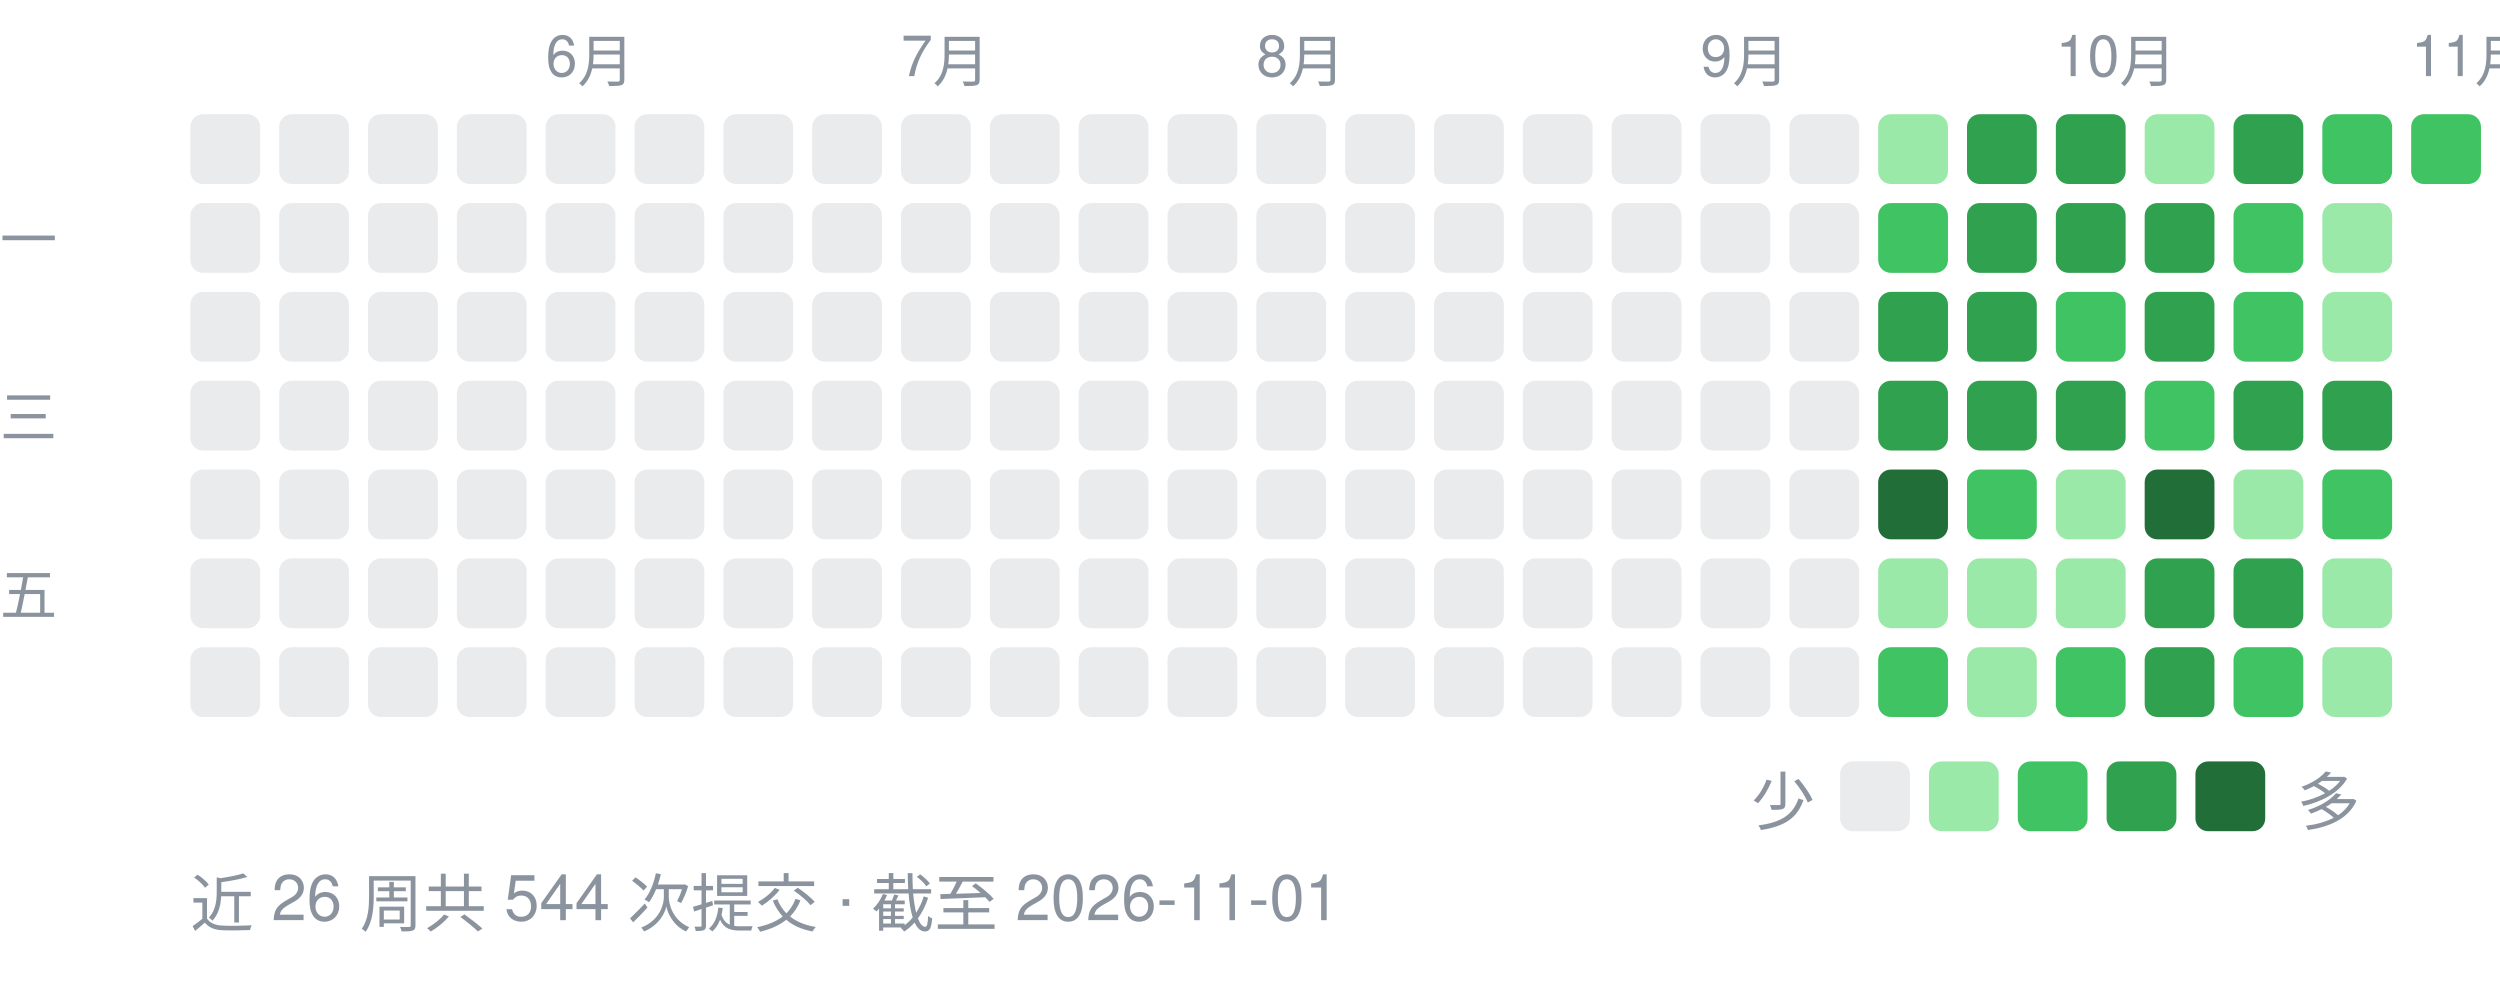
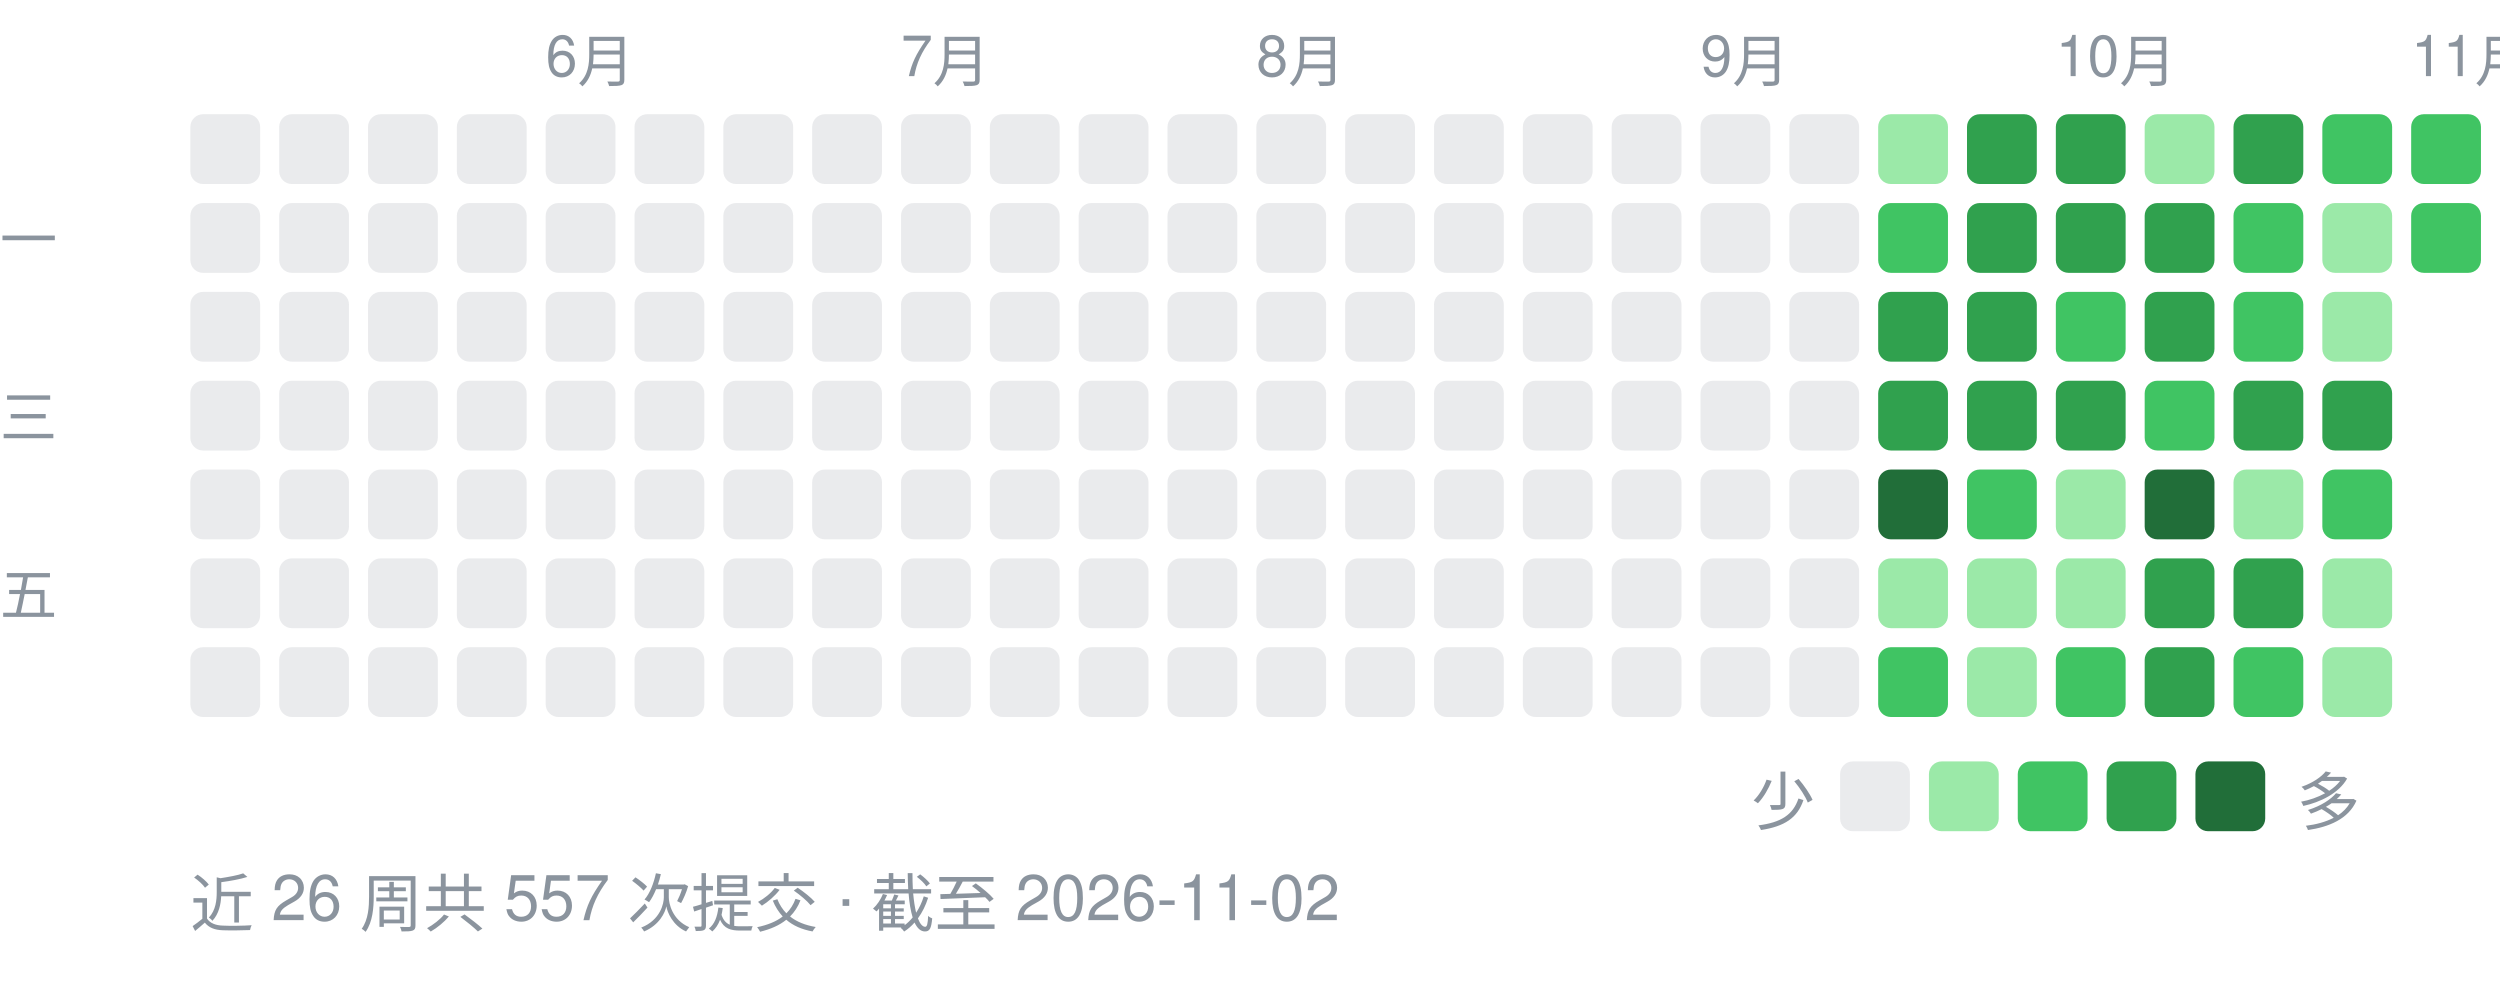
<svg xmlns="http://www.w3.org/2000/svg" width="394" height="156" viewBox="0 0 394 156" role="img">
  <g font-family="-apple-system,BlinkMacSystemFont,Segoe UI,Helvetica,Arial,PingFang SC,sans-serif" font-size="9" fill="#8b949e">
    <text x="86" y="12">6月</text>
    <text x="142" y="12">7月</text>
    <text x="198" y="12">8月</text>
    <text x="268" y="12">9月</text>
    <text x="324" y="12">10月</text>
    <text x="380" y="12">11月</text>
    <text x="0" y="41">一</text>
    <text x="0" y="69">三</text>
    <text x="0" y="97">五</text>
  </g>
  <rect x="30" y="18" width="11" height="11" rx="2" fill="rgba(139,148,158,0.18)" />
  <rect x="30" y="32" width="11" height="11" rx="2" fill="rgba(139,148,158,0.18)" />
  <rect x="30" y="46" width="11" height="11" rx="2" fill="rgba(139,148,158,0.18)" />
  <rect x="30" y="60" width="11" height="11" rx="2" fill="rgba(139,148,158,0.18)" />
  <rect x="30" y="74" width="11" height="11" rx="2" fill="rgba(139,148,158,0.18)" />
  <rect x="30" y="88" width="11" height="11" rx="2" fill="rgba(139,148,158,0.18)" />
  <rect x="30" y="102" width="11" height="11" rx="2" fill="rgba(139,148,158,0.18)" />
  <rect x="44" y="18" width="11" height="11" rx="2" fill="rgba(139,148,158,0.18)" />
  <rect x="44" y="32" width="11" height="11" rx="2" fill="rgba(139,148,158,0.18)" />
  <rect x="44" y="46" width="11" height="11" rx="2" fill="rgba(139,148,158,0.18)" />
  <rect x="44" y="60" width="11" height="11" rx="2" fill="rgba(139,148,158,0.18)" />
  <rect x="44" y="74" width="11" height="11" rx="2" fill="rgba(139,148,158,0.18)" />
  <rect x="44" y="88" width="11" height="11" rx="2" fill="rgba(139,148,158,0.18)" />
  <rect x="44" y="102" width="11" height="11" rx="2" fill="rgba(139,148,158,0.18)" />
  <rect x="58" y="18" width="11" height="11" rx="2" fill="rgba(139,148,158,0.18)" />
  <rect x="58" y="32" width="11" height="11" rx="2" fill="rgba(139,148,158,0.18)" />
  <rect x="58" y="46" width="11" height="11" rx="2" fill="rgba(139,148,158,0.18)" />
  <rect x="58" y="60" width="11" height="11" rx="2" fill="rgba(139,148,158,0.18)" />
  <rect x="58" y="74" width="11" height="11" rx="2" fill="rgba(139,148,158,0.18)" />
  <rect x="58" y="88" width="11" height="11" rx="2" fill="rgba(139,148,158,0.18)" />
  <rect x="58" y="102" width="11" height="11" rx="2" fill="rgba(139,148,158,0.18)" />
  <rect x="72" y="18" width="11" height="11" rx="2" fill="rgba(139,148,158,0.18)" />
  <rect x="72" y="32" width="11" height="11" rx="2" fill="rgba(139,148,158,0.18)" />
  <rect x="72" y="46" width="11" height="11" rx="2" fill="rgba(139,148,158,0.18)" />
  <rect x="72" y="60" width="11" height="11" rx="2" fill="rgba(139,148,158,0.18)" />
  <rect x="72" y="74" width="11" height="11" rx="2" fill="rgba(139,148,158,0.18)" />
  <rect x="72" y="88" width="11" height="11" rx="2" fill="rgba(139,148,158,0.18)" />
  <rect x="72" y="102" width="11" height="11" rx="2" fill="rgba(139,148,158,0.18)" />
  <rect x="86" y="18" width="11" height="11" rx="2" fill="rgba(139,148,158,0.18)" />
  <rect x="86" y="32" width="11" height="11" rx="2" fill="rgba(139,148,158,0.18)" />
  <rect x="86" y="46" width="11" height="11" rx="2" fill="rgba(139,148,158,0.18)" />
  <rect x="86" y="60" width="11" height="11" rx="2" fill="rgba(139,148,158,0.18)" />
  <rect x="86" y="74" width="11" height="11" rx="2" fill="rgba(139,148,158,0.18)" />
  <rect x="86" y="88" width="11" height="11" rx="2" fill="rgba(139,148,158,0.18)" />
  <rect x="86" y="102" width="11" height="11" rx="2" fill="rgba(139,148,158,0.18)" />
  <rect x="100" y="18" width="11" height="11" rx="2" fill="rgba(139,148,158,0.18)" />
  <rect x="100" y="32" width="11" height="11" rx="2" fill="rgba(139,148,158,0.18)" />
  <rect x="100" y="46" width="11" height="11" rx="2" fill="rgba(139,148,158,0.18)" />
  <rect x="100" y="60" width="11" height="11" rx="2" fill="rgba(139,148,158,0.18)" />
  <rect x="100" y="74" width="11" height="11" rx="2" fill="rgba(139,148,158,0.18)" />
  <rect x="100" y="88" width="11" height="11" rx="2" fill="rgba(139,148,158,0.18)" />
  <rect x="100" y="102" width="11" height="11" rx="2" fill="rgba(139,148,158,0.18)" />
  <rect x="114" y="18" width="11" height="11" rx="2" fill="rgba(139,148,158,0.18)" />
  <rect x="114" y="32" width="11" height="11" rx="2" fill="rgba(139,148,158,0.18)" />
  <rect x="114" y="46" width="11" height="11" rx="2" fill="rgba(139,148,158,0.18)" />
  <rect x="114" y="60" width="11" height="11" rx="2" fill="rgba(139,148,158,0.18)" />
  <rect x="114" y="74" width="11" height="11" rx="2" fill="rgba(139,148,158,0.18)" />
  <rect x="114" y="88" width="11" height="11" rx="2" fill="rgba(139,148,158,0.18)" />
  <rect x="114" y="102" width="11" height="11" rx="2" fill="rgba(139,148,158,0.18)" />
  <rect x="128" y="18" width="11" height="11" rx="2" fill="rgba(139,148,158,0.18)" />
  <rect x="128" y="32" width="11" height="11" rx="2" fill="rgba(139,148,158,0.18)" />
  <rect x="128" y="46" width="11" height="11" rx="2" fill="rgba(139,148,158,0.18)" />
  <rect x="128" y="60" width="11" height="11" rx="2" fill="rgba(139,148,158,0.18)" />
  <rect x="128" y="74" width="11" height="11" rx="2" fill="rgba(139,148,158,0.18)" />
  <rect x="128" y="88" width="11" height="11" rx="2" fill="rgba(139,148,158,0.18)" />
  <rect x="128" y="102" width="11" height="11" rx="2" fill="rgba(139,148,158,0.18)" />
  <rect x="142" y="18" width="11" height="11" rx="2" fill="rgba(139,148,158,0.18)" />
  <rect x="142" y="32" width="11" height="11" rx="2" fill="rgba(139,148,158,0.18)" />
  <rect x="142" y="46" width="11" height="11" rx="2" fill="rgba(139,148,158,0.18)" />
  <rect x="142" y="60" width="11" height="11" rx="2" fill="rgba(139,148,158,0.18)" />
  <rect x="142" y="74" width="11" height="11" rx="2" fill="rgba(139,148,158,0.18)" />
  <rect x="142" y="88" width="11" height="11" rx="2" fill="rgba(139,148,158,0.18)" />
  <rect x="142" y="102" width="11" height="11" rx="2" fill="rgba(139,148,158,0.18)" />
  <rect x="156" y="18" width="11" height="11" rx="2" fill="rgba(139,148,158,0.18)" />
  <rect x="156" y="32" width="11" height="11" rx="2" fill="rgba(139,148,158,0.18)" />
  <rect x="156" y="46" width="11" height="11" rx="2" fill="rgba(139,148,158,0.18)" />
  <rect x="156" y="60" width="11" height="11" rx="2" fill="rgba(139,148,158,0.18)" />
  <rect x="156" y="74" width="11" height="11" rx="2" fill="rgba(139,148,158,0.18)" />
  <rect x="156" y="88" width="11" height="11" rx="2" fill="rgba(139,148,158,0.18)" />
  <rect x="156" y="102" width="11" height="11" rx="2" fill="rgba(139,148,158,0.18)" />
  <rect x="170" y="18" width="11" height="11" rx="2" fill="rgba(139,148,158,0.18)" />
  <rect x="170" y="32" width="11" height="11" rx="2" fill="rgba(139,148,158,0.18)" />
  <rect x="170" y="46" width="11" height="11" rx="2" fill="rgba(139,148,158,0.18)" />
  <rect x="170" y="60" width="11" height="11" rx="2" fill="rgba(139,148,158,0.18)" />
  <rect x="170" y="74" width="11" height="11" rx="2" fill="rgba(139,148,158,0.18)" />
  <rect x="170" y="88" width="11" height="11" rx="2" fill="rgba(139,148,158,0.18)" />
  <rect x="170" y="102" width="11" height="11" rx="2" fill="rgba(139,148,158,0.18)" />
  <rect x="184" y="18" width="11" height="11" rx="2" fill="rgba(139,148,158,0.18)" />
  <rect x="184" y="32" width="11" height="11" rx="2" fill="rgba(139,148,158,0.18)" />
  <rect x="184" y="46" width="11" height="11" rx="2" fill="rgba(139,148,158,0.18)" />
  <rect x="184" y="60" width="11" height="11" rx="2" fill="rgba(139,148,158,0.18)" />
  <rect x="184" y="74" width="11" height="11" rx="2" fill="rgba(139,148,158,0.18)" />
  <rect x="184" y="88" width="11" height="11" rx="2" fill="rgba(139,148,158,0.18)" />
  <rect x="184" y="102" width="11" height="11" rx="2" fill="rgba(139,148,158,0.18)" />
  <rect x="198" y="18" width="11" height="11" rx="2" fill="rgba(139,148,158,0.18)" />
  <rect x="198" y="32" width="11" height="11" rx="2" fill="rgba(139,148,158,0.18)" />
  <rect x="198" y="46" width="11" height="11" rx="2" fill="rgba(139,148,158,0.18)" />
  <rect x="198" y="60" width="11" height="11" rx="2" fill="rgba(139,148,158,0.18)" />
  <rect x="198" y="74" width="11" height="11" rx="2" fill="rgba(139,148,158,0.18)" />
  <rect x="198" y="88" width="11" height="11" rx="2" fill="rgba(139,148,158,0.18)" />
  <rect x="198" y="102" width="11" height="11" rx="2" fill="rgba(139,148,158,0.18)" />
  <rect x="212" y="18" width="11" height="11" rx="2" fill="rgba(139,148,158,0.18)" />
  <rect x="212" y="32" width="11" height="11" rx="2" fill="rgba(139,148,158,0.18)" />
  <rect x="212" y="46" width="11" height="11" rx="2" fill="rgba(139,148,158,0.18)" />
  <rect x="212" y="60" width="11" height="11" rx="2" fill="rgba(139,148,158,0.18)" />
  <rect x="212" y="74" width="11" height="11" rx="2" fill="rgba(139,148,158,0.18)" />
  <rect x="212" y="88" width="11" height="11" rx="2" fill="rgba(139,148,158,0.18)" />
  <rect x="212" y="102" width="11" height="11" rx="2" fill="rgba(139,148,158,0.18)" />
  <rect x="226" y="18" width="11" height="11" rx="2" fill="rgba(139,148,158,0.18)" />
  <rect x="226" y="32" width="11" height="11" rx="2" fill="rgba(139,148,158,0.18)" />
  <rect x="226" y="46" width="11" height="11" rx="2" fill="rgba(139,148,158,0.18)" />
  <rect x="226" y="60" width="11" height="11" rx="2" fill="rgba(139,148,158,0.18)" />
  <rect x="226" y="74" width="11" height="11" rx="2" fill="rgba(139,148,158,0.18)" />
  <rect x="226" y="88" width="11" height="11" rx="2" fill="rgba(139,148,158,0.18)" />
  <rect x="226" y="102" width="11" height="11" rx="2" fill="rgba(139,148,158,0.18)" />
  <rect x="240" y="18" width="11" height="11" rx="2" fill="rgba(139,148,158,0.18)" />
  <rect x="240" y="32" width="11" height="11" rx="2" fill="rgba(139,148,158,0.18)" />
  <rect x="240" y="46" width="11" height="11" rx="2" fill="rgba(139,148,158,0.18)" />
  <rect x="240" y="60" width="11" height="11" rx="2" fill="rgba(139,148,158,0.18)" />
  <rect x="240" y="74" width="11" height="11" rx="2" fill="rgba(139,148,158,0.18)" />
  <rect x="240" y="88" width="11" height="11" rx="2" fill="rgba(139,148,158,0.18)" />
  <rect x="240" y="102" width="11" height="11" rx="2" fill="rgba(139,148,158,0.18)" />
  <rect x="254" y="18" width="11" height="11" rx="2" fill="rgba(139,148,158,0.18)" />
  <rect x="254" y="32" width="11" height="11" rx="2" fill="rgba(139,148,158,0.18)" />
  <rect x="254" y="46" width="11" height="11" rx="2" fill="rgba(139,148,158,0.18)" />
  <rect x="254" y="60" width="11" height="11" rx="2" fill="rgba(139,148,158,0.18)" />
  <rect x="254" y="74" width="11" height="11" rx="2" fill="rgba(139,148,158,0.18)" />
  <rect x="254" y="88" width="11" height="11" rx="2" fill="rgba(139,148,158,0.18)" />
  <rect x="254" y="102" width="11" height="11" rx="2" fill="rgba(139,148,158,0.18)" />
  <rect x="268" y="18" width="11" height="11" rx="2" fill="rgba(139,148,158,0.18)" />
  <rect x="268" y="32" width="11" height="11" rx="2" fill="rgba(139,148,158,0.18)" />
  <rect x="268" y="46" width="11" height="11" rx="2" fill="rgba(139,148,158,0.18)" />
  <rect x="268" y="60" width="11" height="11" rx="2" fill="rgba(139,148,158,0.18)" />
  <rect x="268" y="74" width="11" height="11" rx="2" fill="rgba(139,148,158,0.18)" />
  <rect x="268" y="88" width="11" height="11" rx="2" fill="rgba(139,148,158,0.18)" />
  <rect x="268" y="102" width="11" height="11" rx="2" fill="rgba(139,148,158,0.18)" />
  <rect x="282" y="18" width="11" height="11" rx="2" fill="rgba(139,148,158,0.18)" />
  <rect x="282" y="32" width="11" height="11" rx="2" fill="rgba(139,148,158,0.18)" />
  <rect x="282" y="46" width="11" height="11" rx="2" fill="rgba(139,148,158,0.18)" />
  <rect x="282" y="60" width="11" height="11" rx="2" fill="rgba(139,148,158,0.18)" />
  <rect x="282" y="74" width="11" height="11" rx="2" fill="rgba(139,148,158,0.18)" />
  <rect x="282" y="88" width="11" height="11" rx="2" fill="rgba(139,148,158,0.18)" />
  <rect x="282" y="102" width="11" height="11" rx="2" fill="rgba(139,148,158,0.18)" />
  <rect x="296" y="18" width="11" height="11" rx="2" fill="#9be9a8" />
  <rect x="296" y="32" width="11" height="11" rx="2" fill="#40c463" />
  <rect x="296" y="46" width="11" height="11" rx="2" fill="#30a14e" />
  <rect x="296" y="60" width="11" height="11" rx="2" fill="#30a14e" />
  <rect x="296" y="74" width="11" height="11" rx="2" fill="#216e39" />
  <rect x="296" y="88" width="11" height="11" rx="2" fill="#9be9a8" />
  <rect x="296" y="102" width="11" height="11" rx="2" fill="#40c463" />
  <rect x="310" y="18" width="11" height="11" rx="2" fill="#30a14e" />
  <rect x="310" y="32" width="11" height="11" rx="2" fill="#30a14e" />
  <rect x="310" y="46" width="11" height="11" rx="2" fill="#30a14e" />
  <rect x="310" y="60" width="11" height="11" rx="2" fill="#30a14e" />
  <rect x="310" y="74" width="11" height="11" rx="2" fill="#40c463" />
  <rect x="310" y="88" width="11" height="11" rx="2" fill="#9be9a8" />
  <rect x="310" y="102" width="11" height="11" rx="2" fill="#9be9a8" />
  <rect x="324" y="18" width="11" height="11" rx="2" fill="#30a14e" />
  <rect x="324" y="32" width="11" height="11" rx="2" fill="#30a14e" />
  <rect x="324" y="46" width="11" height="11" rx="2" fill="#40c463" />
  <rect x="324" y="60" width="11" height="11" rx="2" fill="#30a14e" />
  <rect x="324" y="74" width="11" height="11" rx="2" fill="#9be9a8" />
  <rect x="324" y="88" width="11" height="11" rx="2" fill="#9be9a8" />
  <rect x="324" y="102" width="11" height="11" rx="2" fill="#40c463" />
  <rect x="338" y="18" width="11" height="11" rx="2" fill="#9be9a8" />
  <rect x="338" y="32" width="11" height="11" rx="2" fill="#30a14e" />
  <rect x="338" y="46" width="11" height="11" rx="2" fill="#30a14e" />
  <rect x="338" y="60" width="11" height="11" rx="2" fill="#40c463" />
  <rect x="338" y="74" width="11" height="11" rx="2" fill="#216e39" />
  <rect x="338" y="88" width="11" height="11" rx="2" fill="#30a14e" />
  <rect x="338" y="102" width="11" height="11" rx="2" fill="#30a14e" />
  <rect x="352" y="18" width="11" height="11" rx="2" fill="#30a14e" />
  <rect x="352" y="32" width="11" height="11" rx="2" fill="#40c463" />
  <rect x="352" y="46" width="11" height="11" rx="2" fill="#40c463" />
  <rect x="352" y="60" width="11" height="11" rx="2" fill="#30a14e" />
  <rect x="352" y="74" width="11" height="11" rx="2" fill="#9be9a8" />
  <rect x="352" y="88" width="11" height="11" rx="2" fill="#30a14e" />
  <rect x="352" y="102" width="11" height="11" rx="2" fill="#40c463" />
  <rect x="366" y="18" width="11" height="11" rx="2" fill="#40c463" />
  <rect x="366" y="32" width="11" height="11" rx="2" fill="#9be9a8" />
  <rect x="366" y="46" width="11" height="11" rx="2" fill="#9be9a8" />
  <rect x="366" y="60" width="11" height="11" rx="2" fill="#30a14e" />
  <rect x="366" y="74" width="11" height="11" rx="2" fill="#40c463" />
  <rect x="366" y="88" width="11" height="11" rx="2" fill="#9be9a8" />
  <rect x="366" y="102" width="11" height="11" rx="2" fill="#9be9a8" />
  <rect x="380" y="18" width="11" height="11" rx="2" fill="#40c463" />
+   <rect x="380" y="32" width="11" height="11" rx="2" fill="#40c463" />
  <g font-family="-apple-system,BlinkMacSystemFont,Segoe UI,Helvetica,Arial,PingFang SC,sans-serif" font-size="10" fill="#8b949e">
-     <text x="30" y="146">近 26 周共 544 次提交 · 截至 2026-11-01</text>
+     <text x="30" y="146">近 26 周共 557 次提交 · 截至 2026-11-02</text>
    <text x="286" y="130" text-anchor="end">少</text>
    <rect x="290" y="120" width="11" height="11" rx="2" fill="rgba(139,148,158,0.18)" />
    <rect x="304" y="120" width="11" height="11" rx="2" fill="#9be9a8" />
    <rect x="318" y="120" width="11" height="11" rx="2" fill="#40c463" />
    <rect x="332" y="120" width="11" height="11" rx="2" fill="#30a14e" />
    <rect x="346" y="120" width="11" height="11" rx="2" fill="#216e39" />
    <text x="362" y="130">多</text>
  </g>
</svg>
